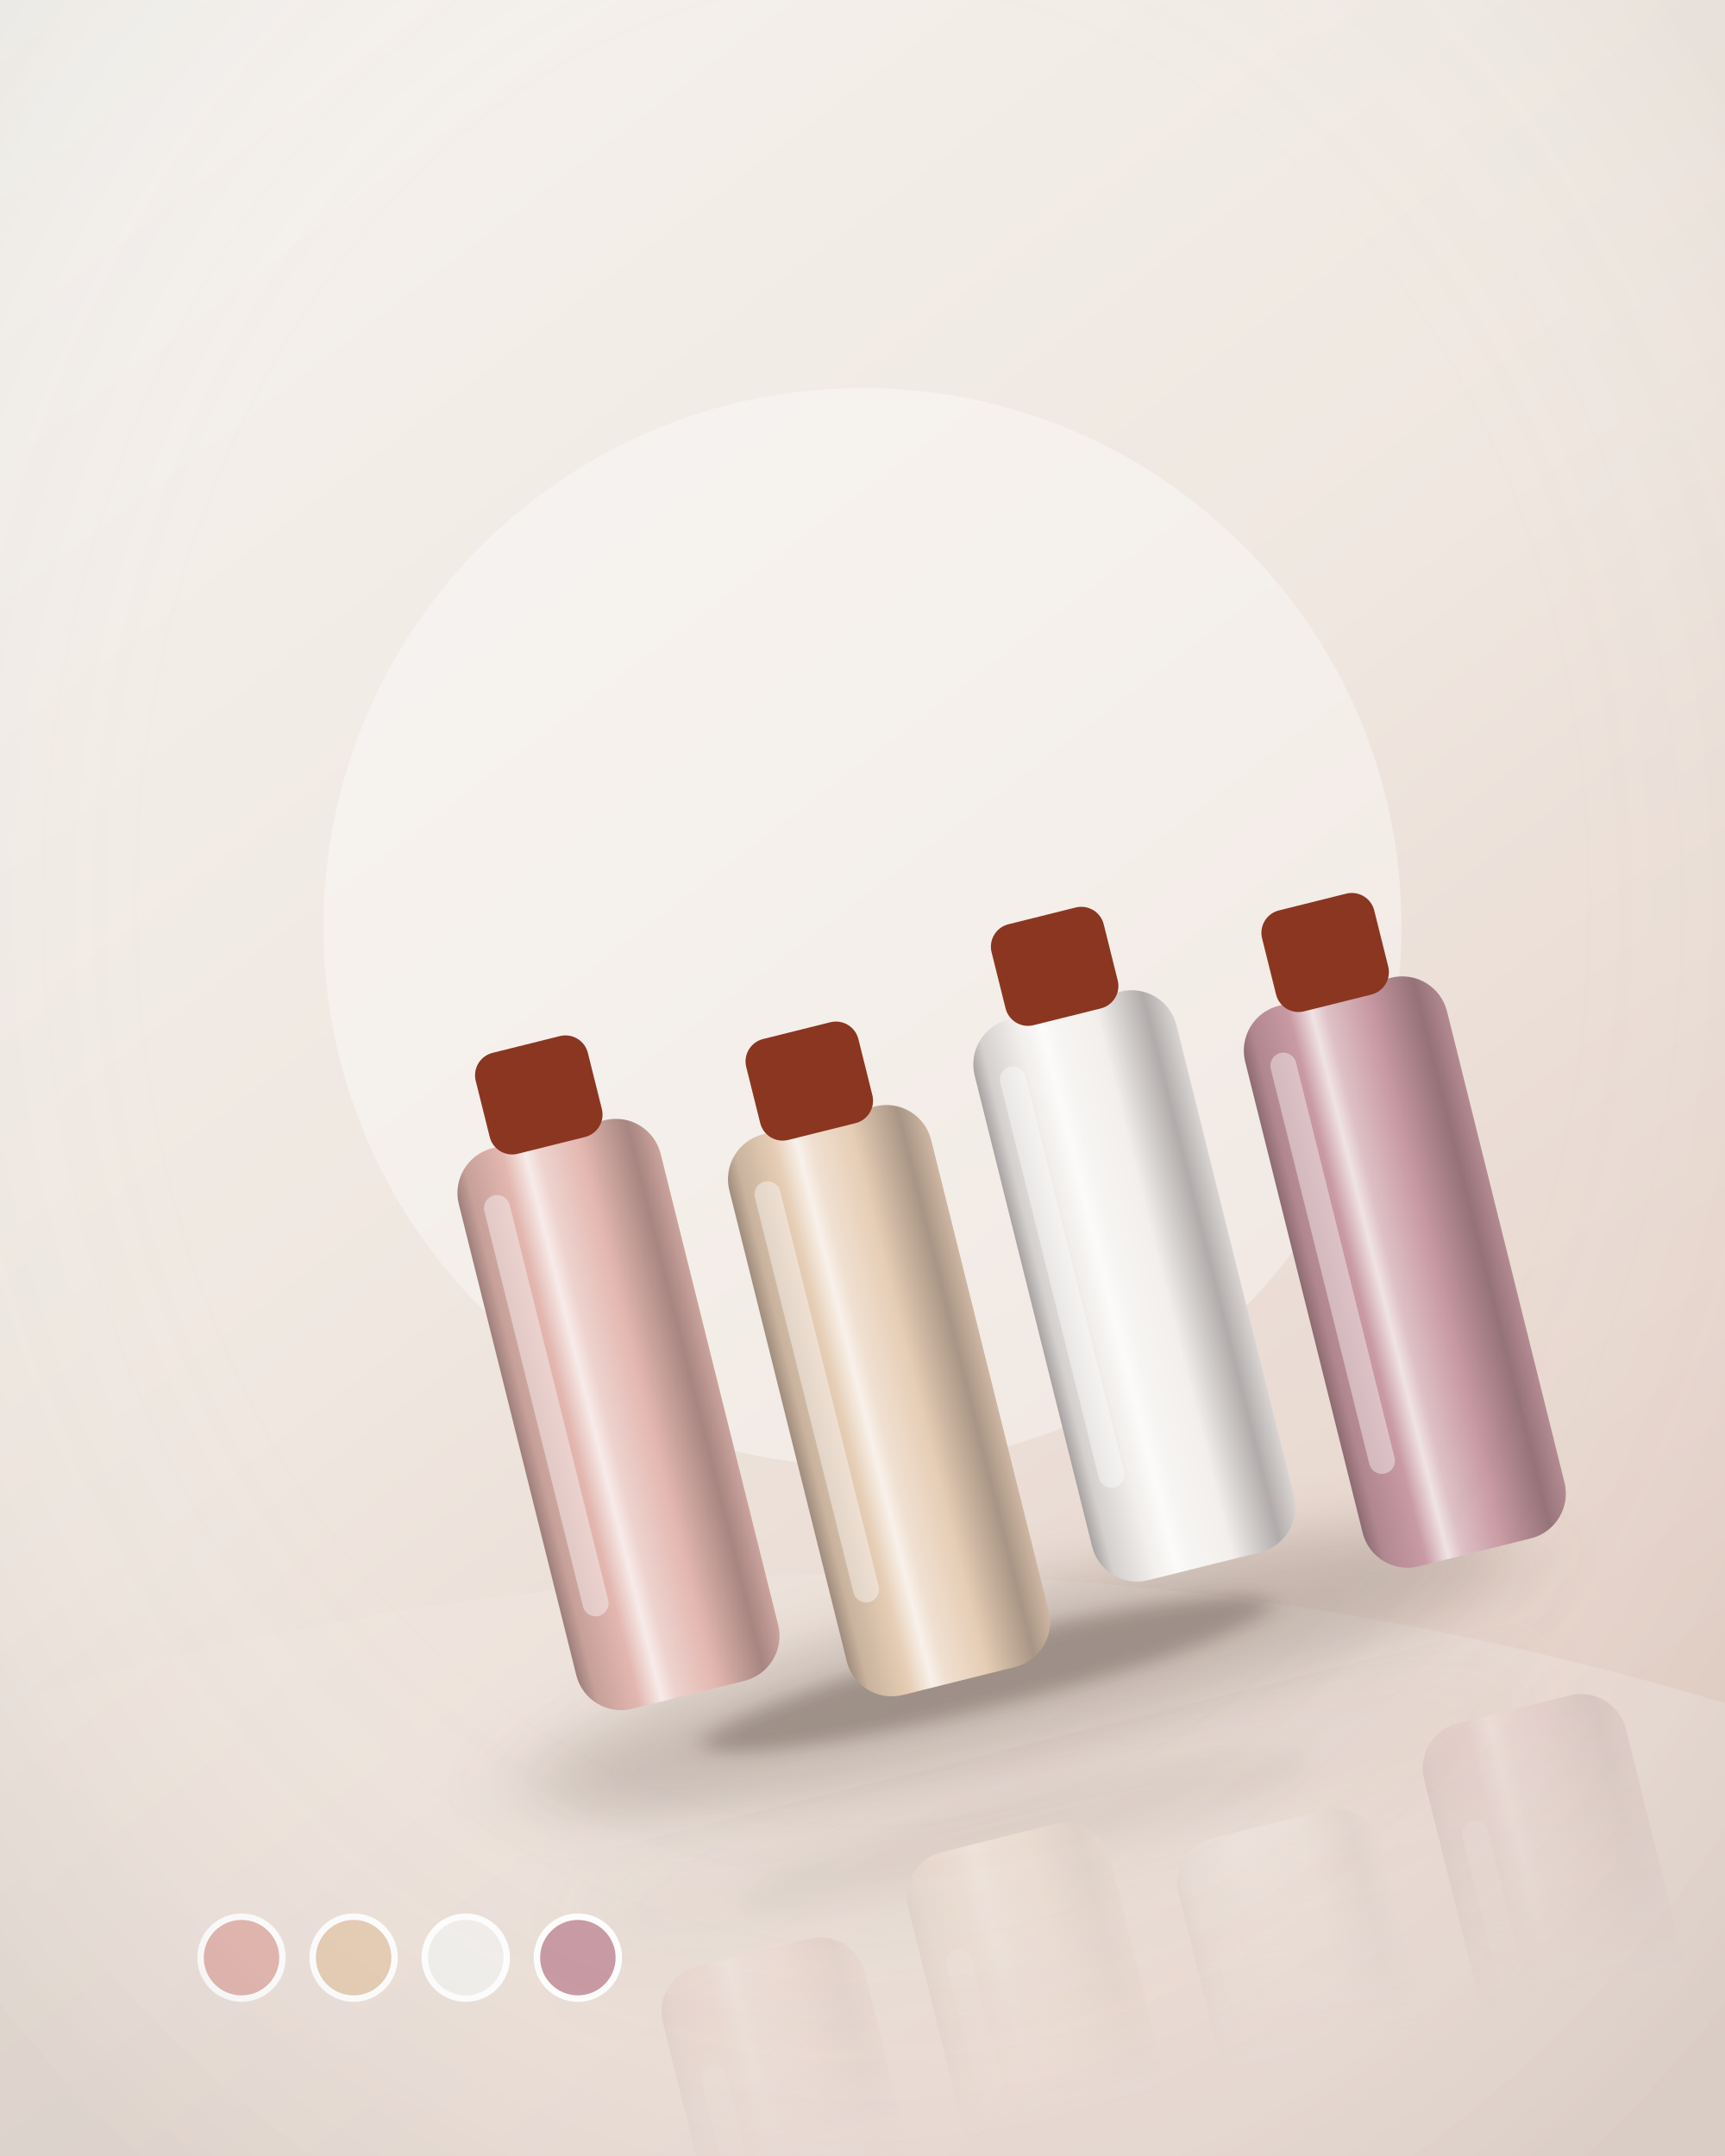
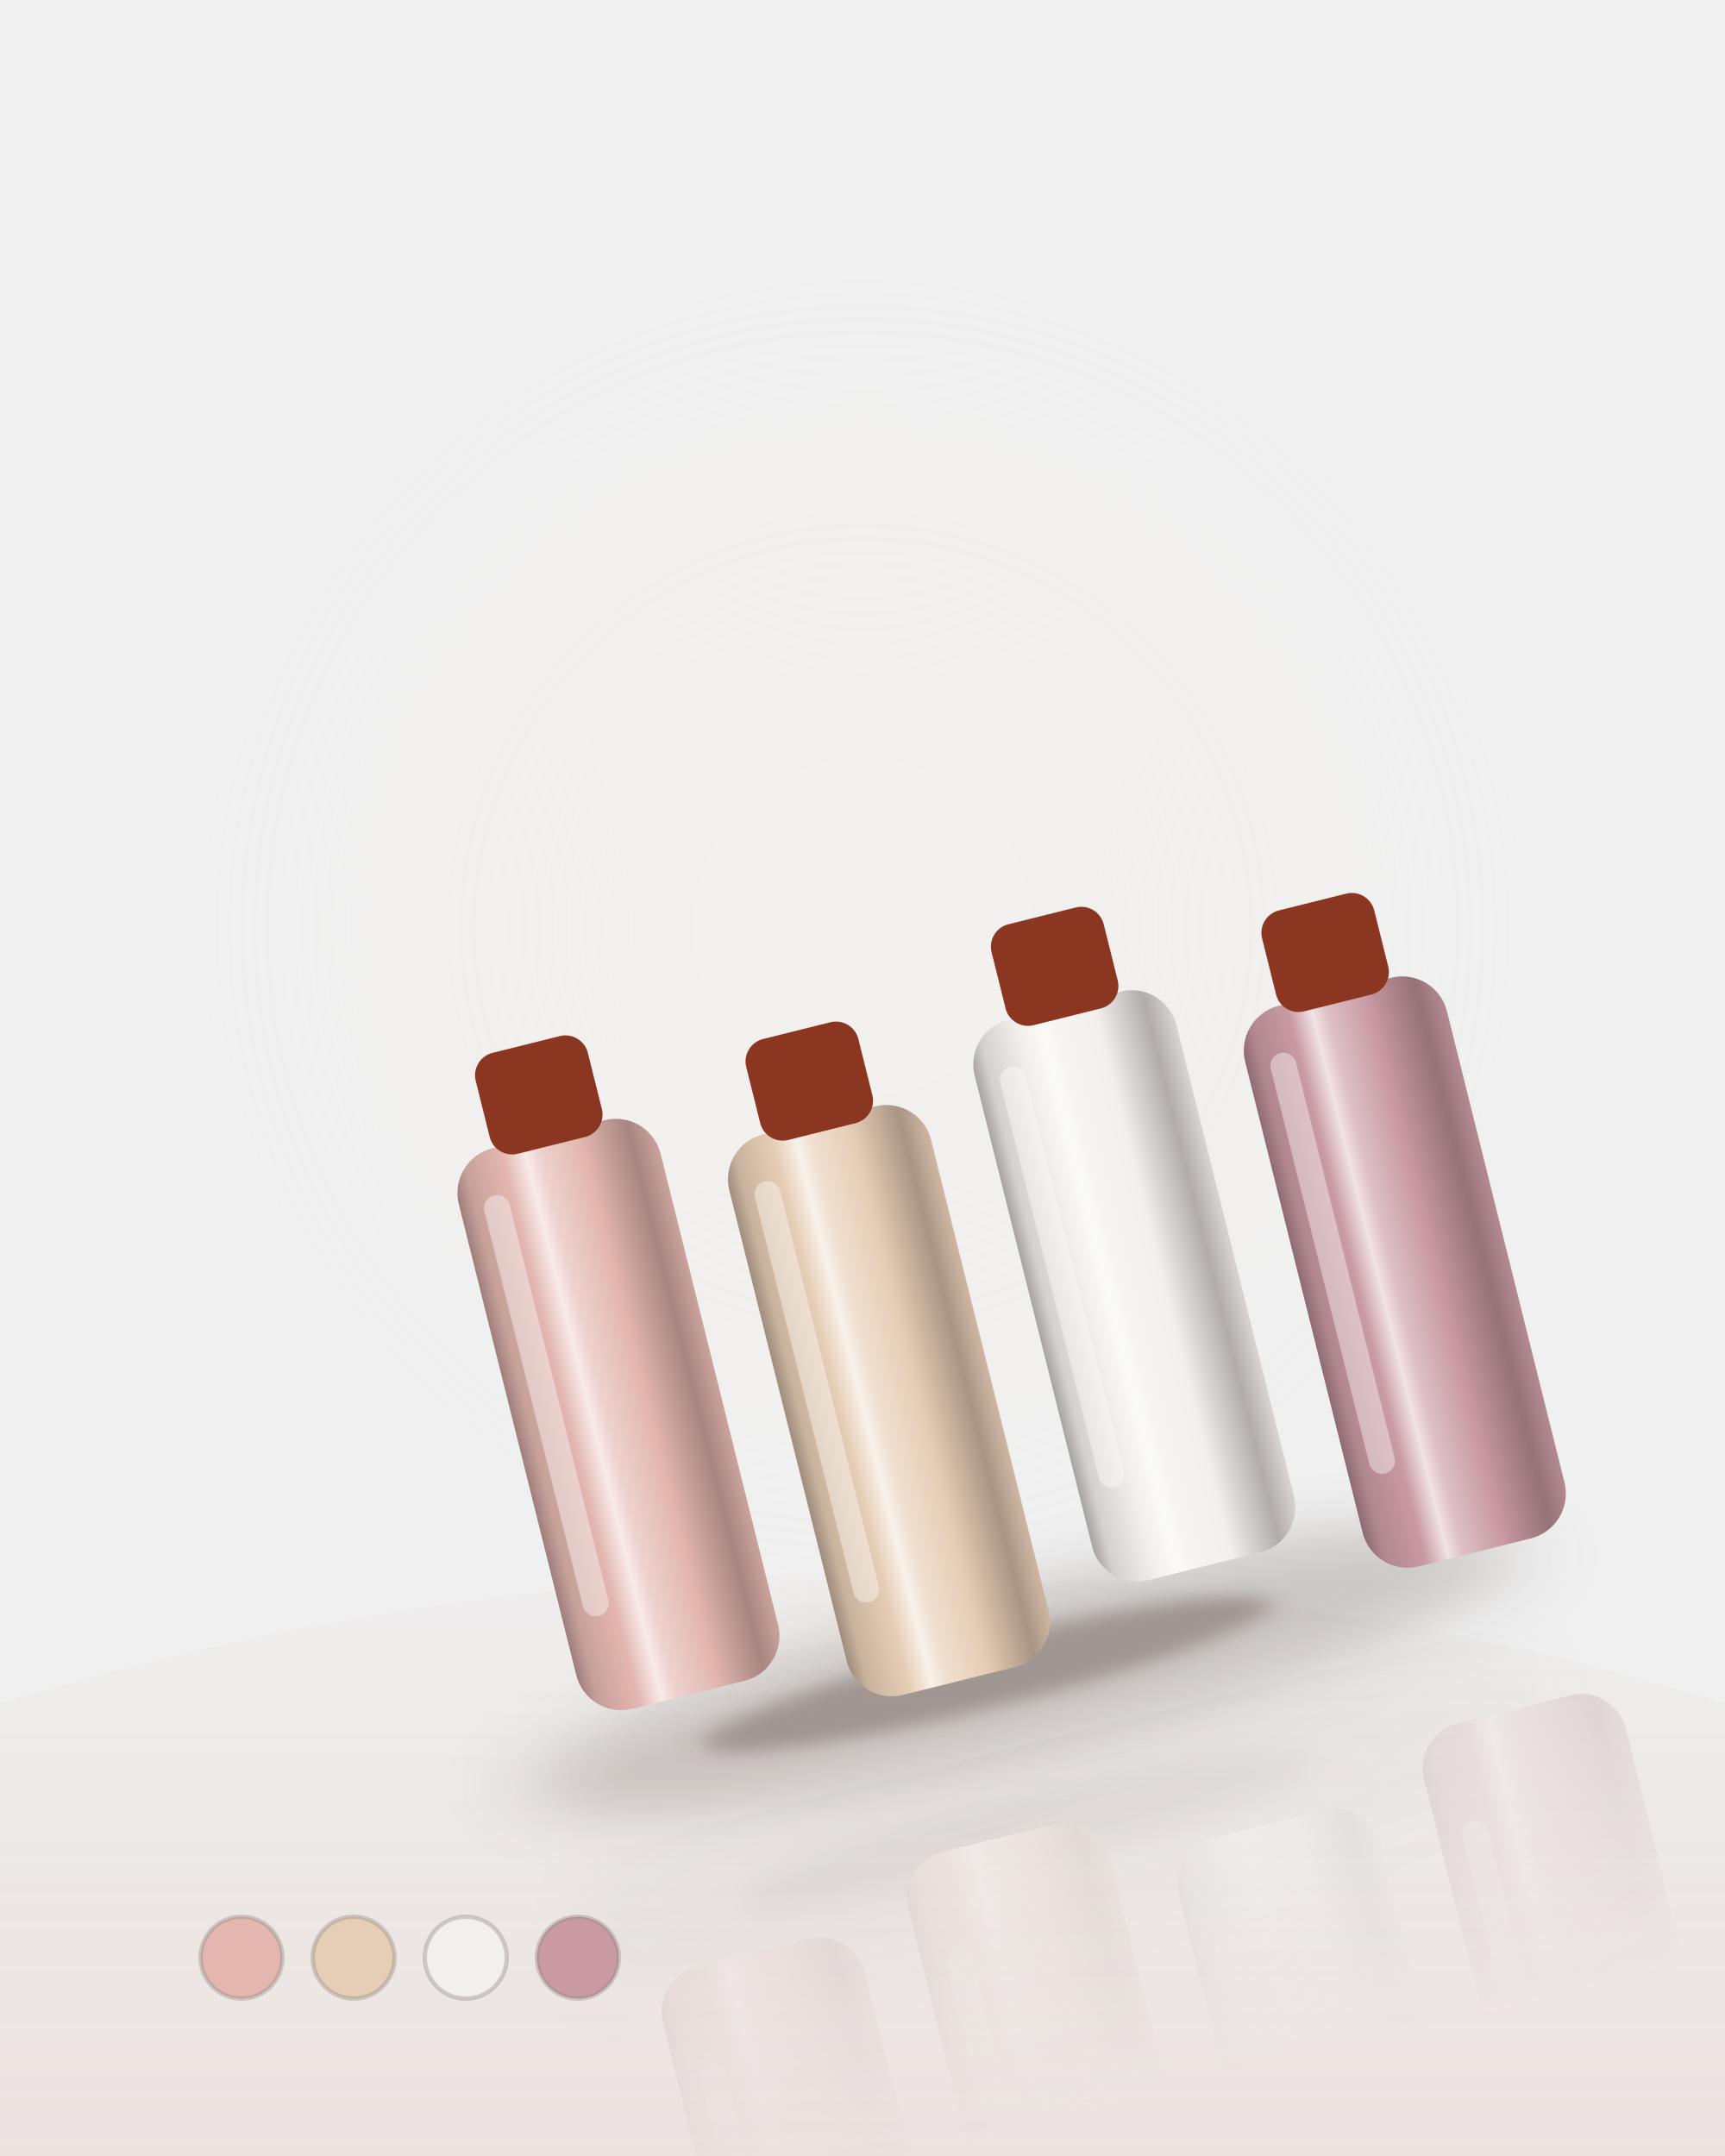
<svg xmlns="http://www.w3.org/2000/svg" viewBox="0 0 800 1000" width="800" height="1000" role="img">
  <defs>
    <linearGradient id="bg35" x1="0" y1="0" x2=".6" y2="1">
-       <stop offset="0" stop-color="#F6F3EF" />
-       <stop offset=".55" stop-color="#EFE7E0" />
-       <stop offset="1" stop-color="#e6d3ca" />
+       <stop offset="0" stop-color="#FFFFFF" />
+       <stop offset=".55" stop-color="#F6F3EF" />
+       <stop offset="1" stop-color="#EFE7E0" />
    </linearGradient>
    <radialGradient id="v36" cx=".5" cy=".42" r=".72">
      <stop offset=".55" stop-color="#fff" stop-opacity="0" />
      <stop offset="1" stop-color="#141110" stop-opacity=".07" />
    </radialGradient>
    <filter id="blurWide" x="-60%" y="-200%" width="220%" height="500%">
      <feGaussianBlur stdDeviation="13" />
    </filter>
    <filter id="blurTight" x="-60%" y="-300%" width="220%" height="700%">
      <feGaussianBlur stdDeviation="4" />
    </filter>
    <linearGradient id="reflGrad" x1="0" y1="205" x2="0" y2="335" gradientUnits="userSpaceOnUse">
      <stop offset="0" stop-color="#fff" stop-opacity=".5" />
      <stop offset="1" stop-color="#fff" stop-opacity="0" />
    </linearGradient>
    <mask id="reflFade" maskUnits="userSpaceOnUse" x="-260" y="205" width="520" height="130">
      <rect x="-260" y="205" width="520" height="130" fill="url(#reflGrad)" />
    </mask>
    <linearGradient id="g31" x1="0" y1="0" x2="1" y2="0">
      <stop offset="0" stop-color="#9f7f7b" />
      <stop offset=".07" stop-color="#c7a09a" />
      <stop offset=".26" stop-color="#E3B7B0" />
      <stop offset=".37" stop-color="#f7ebe9" />
      <stop offset=".44" stop-color="#eed2ce" />
      <stop offset=".64" stop-color="#E3B7B0" />
      <stop offset=".88" stop-color="#a78581" />
      <stop offset="1" stop-color="#cba39d" />
    </linearGradient>
    <linearGradient id="g32" x1="0" y1="0" x2="1" y2="0">
      <stop offset="0" stop-color="#a18d7e" />
      <stop offset=".07" stop-color="#c9b39e" />
      <stop offset=".26" stop-color="#E6CDB5" />
      <stop offset=".37" stop-color="#f8f1ea" />
      <stop offset=".44" stop-color="#f0e0d1" />
      <stop offset=".64" stop-color="#E6CDB5" />
      <stop offset=".88" stop-color="#a99585" />
      <stop offset="1" stop-color="#ceb6a2" />
    </linearGradient>
    <linearGradient id="g33" x1="0" y1="0" x2="1" y2="0">
      <stop offset="0" stop-color="#a9a4a3" />
      <stop offset=".07" stop-color="#d4d0ce" />
      <stop offset=".26" stop-color="#F2EFEC" />
      <stop offset=".37" stop-color="#fbfbfa" />
      <stop offset=".44" stop-color="#f7f5f3" />
      <stop offset=".64" stop-color="#F2EFEC" />
      <stop offset=".88" stop-color="#b1acab" />
      <stop offset="1" stop-color="#d8d4d2" />
    </linearGradient>
    <linearGradient id="g34" x1="0" y1="0" x2="1" y2="0">
      <stop offset="0" stop-color="#8e6b72" />
      <stop offset=".07" stop-color="#b1878f" />
      <stop offset=".26" stop-color="#C99AA3" />
      <stop offset=".37" stop-color="#f0e3e5" />
      <stop offset=".44" stop-color="#dec0c6" />
      <stop offset=".64" stop-color="#C99AA3" />
      <stop offset=".88" stop-color="#957178" />
      <stop offset="1" stop-color="#b48a92" />
    </linearGradient>
  </defs>
-   <rect width="800" height="1000" fill="url(#bg35)" />
-   <circle cx="400" cy="430" r="250" fill="#fff" opacity=".34" />
-   <path d="M0 1000 L0 790 Q 400 670 800 790 L800 1000 Z" fill="#EFE7E0" opacity=".45" />
+   <radialGradient id="halo" cx=".5" cy=".5" r=".5">
+     <stop offset="0" stop-color="#FFF6F0" stop-opacity=".22" />
+     <stop offset=".55" stop-color="#FFF0E6" stop-opacity=".10" />
+     <stop offset="1" stop-color="#FFF0E6" stop-opacity="0" />
+   </radialGradient>
+   <linearGradient id="suelo" x1="0" y1="670" x2="0" y2="1000" gradientUnits="userSpaceOnUse">
+     <stop offset="0" stop-color="#C98B76" stop-opacity="0" />
+     <stop offset="1" stop-color="#C98B76" stop-opacity=".13" />
+   </linearGradient>
+   <circle cx="400" cy="430" r="320" fill="url(#halo)" />
+   <path d="M0 1000 L0 790 Q 400 670 800 790 L800 1000 Z" fill="url(#suelo)" />
  <g transform="translate(400,545) rotate(-14) scale(1.34)">
    <g mask="url(#reflFade)" opacity=".5">
      <g transform="translate(0,412) scale(1,-1)">
        <ellipse cx="12.25" cy="180" rx="175" ry="28" fill="#4A372F" opacity=".22" filter="url(#blurWide)" />
        <ellipse cx="0" cy="178" rx="101.5" ry="11.76" fill="#3A2A24" opacity=".3" filter="url(#blurTight)" />
        <rect x="-138" y="-40" width="72" height="200" rx="16" fill="url(#g31)" />
        <rect x="-130" y="-24" width="9" height="150" rx="4.5" fill="#fff" opacity=".4" />
        <rect x="-122" y="-72" width="40" height="36" rx="8" fill="#8A3621" />
        <rect x="-46" y="-22" width="72" height="200" rx="16" fill="url(#g32)" />
        <rect x="-38" y="-6" width="9" height="150" rx="4.5" fill="#fff" opacity=".4" />
        <rect x="-30" y="-54" width="40" height="36" rx="8" fill="#8A3621" />
        <rect x="46" y="-40" width="72" height="200" rx="16" fill="url(#g33)" />
        <rect x="54" y="-24" width="9" height="150" rx="4.5" fill="#fff" opacity=".4" />
        <rect x="62" y="-72" width="40" height="36" rx="8" fill="#8A3621" />
        <rect x="138" y="-22" width="72" height="200" rx="16" fill="url(#g34)" />
        <rect x="146" y="-6" width="9" height="150" rx="4.5" fill="#fff" opacity=".4" />
        <rect x="154" y="-54" width="40" height="36" rx="8" fill="#8A3621" />
      </g>
    </g>
    <ellipse cx="12.25" cy="180" rx="175" ry="28" fill="#4A372F" opacity=".22" filter="url(#blurWide)" />
    <ellipse cx="0" cy="178" rx="101.5" ry="11.76" fill="#3A2A24" opacity=".3" filter="url(#blurTight)" />
    <rect x="-138" y="-40" width="72" height="200" rx="16" fill="url(#g31)" />
    <rect x="-130" y="-24" width="9" height="150" rx="4.5" fill="#fff" opacity=".4" />
    <rect x="-122" y="-72" width="40" height="36" rx="8" fill="#8A3621" />
    <rect x="-46" y="-22" width="72" height="200" rx="16" fill="url(#g32)" />
    <rect x="-38" y="-6" width="9" height="150" rx="4.5" fill="#fff" opacity=".4" />
    <rect x="-30" y="-54" width="40" height="36" rx="8" fill="#8A3621" />
    <rect x="46" y="-40" width="72" height="200" rx="16" fill="url(#g33)" />
    <rect x="54" y="-24" width="9" height="150" rx="4.5" fill="#fff" opacity=".4" />
    <rect x="62" y="-72" width="40" height="36" rx="8" fill="#8A3621" />
    <rect x="138" y="-22" width="72" height="200" rx="16" fill="url(#g34)" />
    <rect x="146" y="-6" width="9" height="150" rx="4.5" fill="#fff" opacity=".4" />
    <rect x="154" y="-54" width="40" height="36" rx="8" fill="#8A3621" />
  </g>
-   <circle cx="112" cy="908" r="19" fill="#E3B7B0" stroke="#fff" stroke-width="3" />
-   <circle cx="164" cy="908" r="19" fill="#E6CDB5" stroke="#fff" stroke-width="3" />
-   <circle cx="216" cy="908" r="19" fill="#F2EFEC" stroke="#fff" stroke-width="3" />
-   <circle cx="268" cy="908" r="19" fill="#C99AA3" stroke="#fff" stroke-width="3" />
-   <rect width="800" height="1000" fill="url(#v36)" />
+   <circle cx="112" cy="908" r="19" fill="#E3B7B0" stroke="#8A827B" stroke-opacity=".35" stroke-width="2" />
+   <circle cx="164" cy="908" r="19" fill="#E6CDB5" stroke="#8A827B" stroke-opacity=".35" stroke-width="2" />
+   <circle cx="216" cy="908" r="19" fill="#F2EFEC" stroke="#8A827B" stroke-opacity=".35" stroke-width="2" />
+   <circle cx="268" cy="908" r="19" fill="#C99AA3" stroke="#8A827B" stroke-opacity=".35" stroke-width="2" />
</svg>
